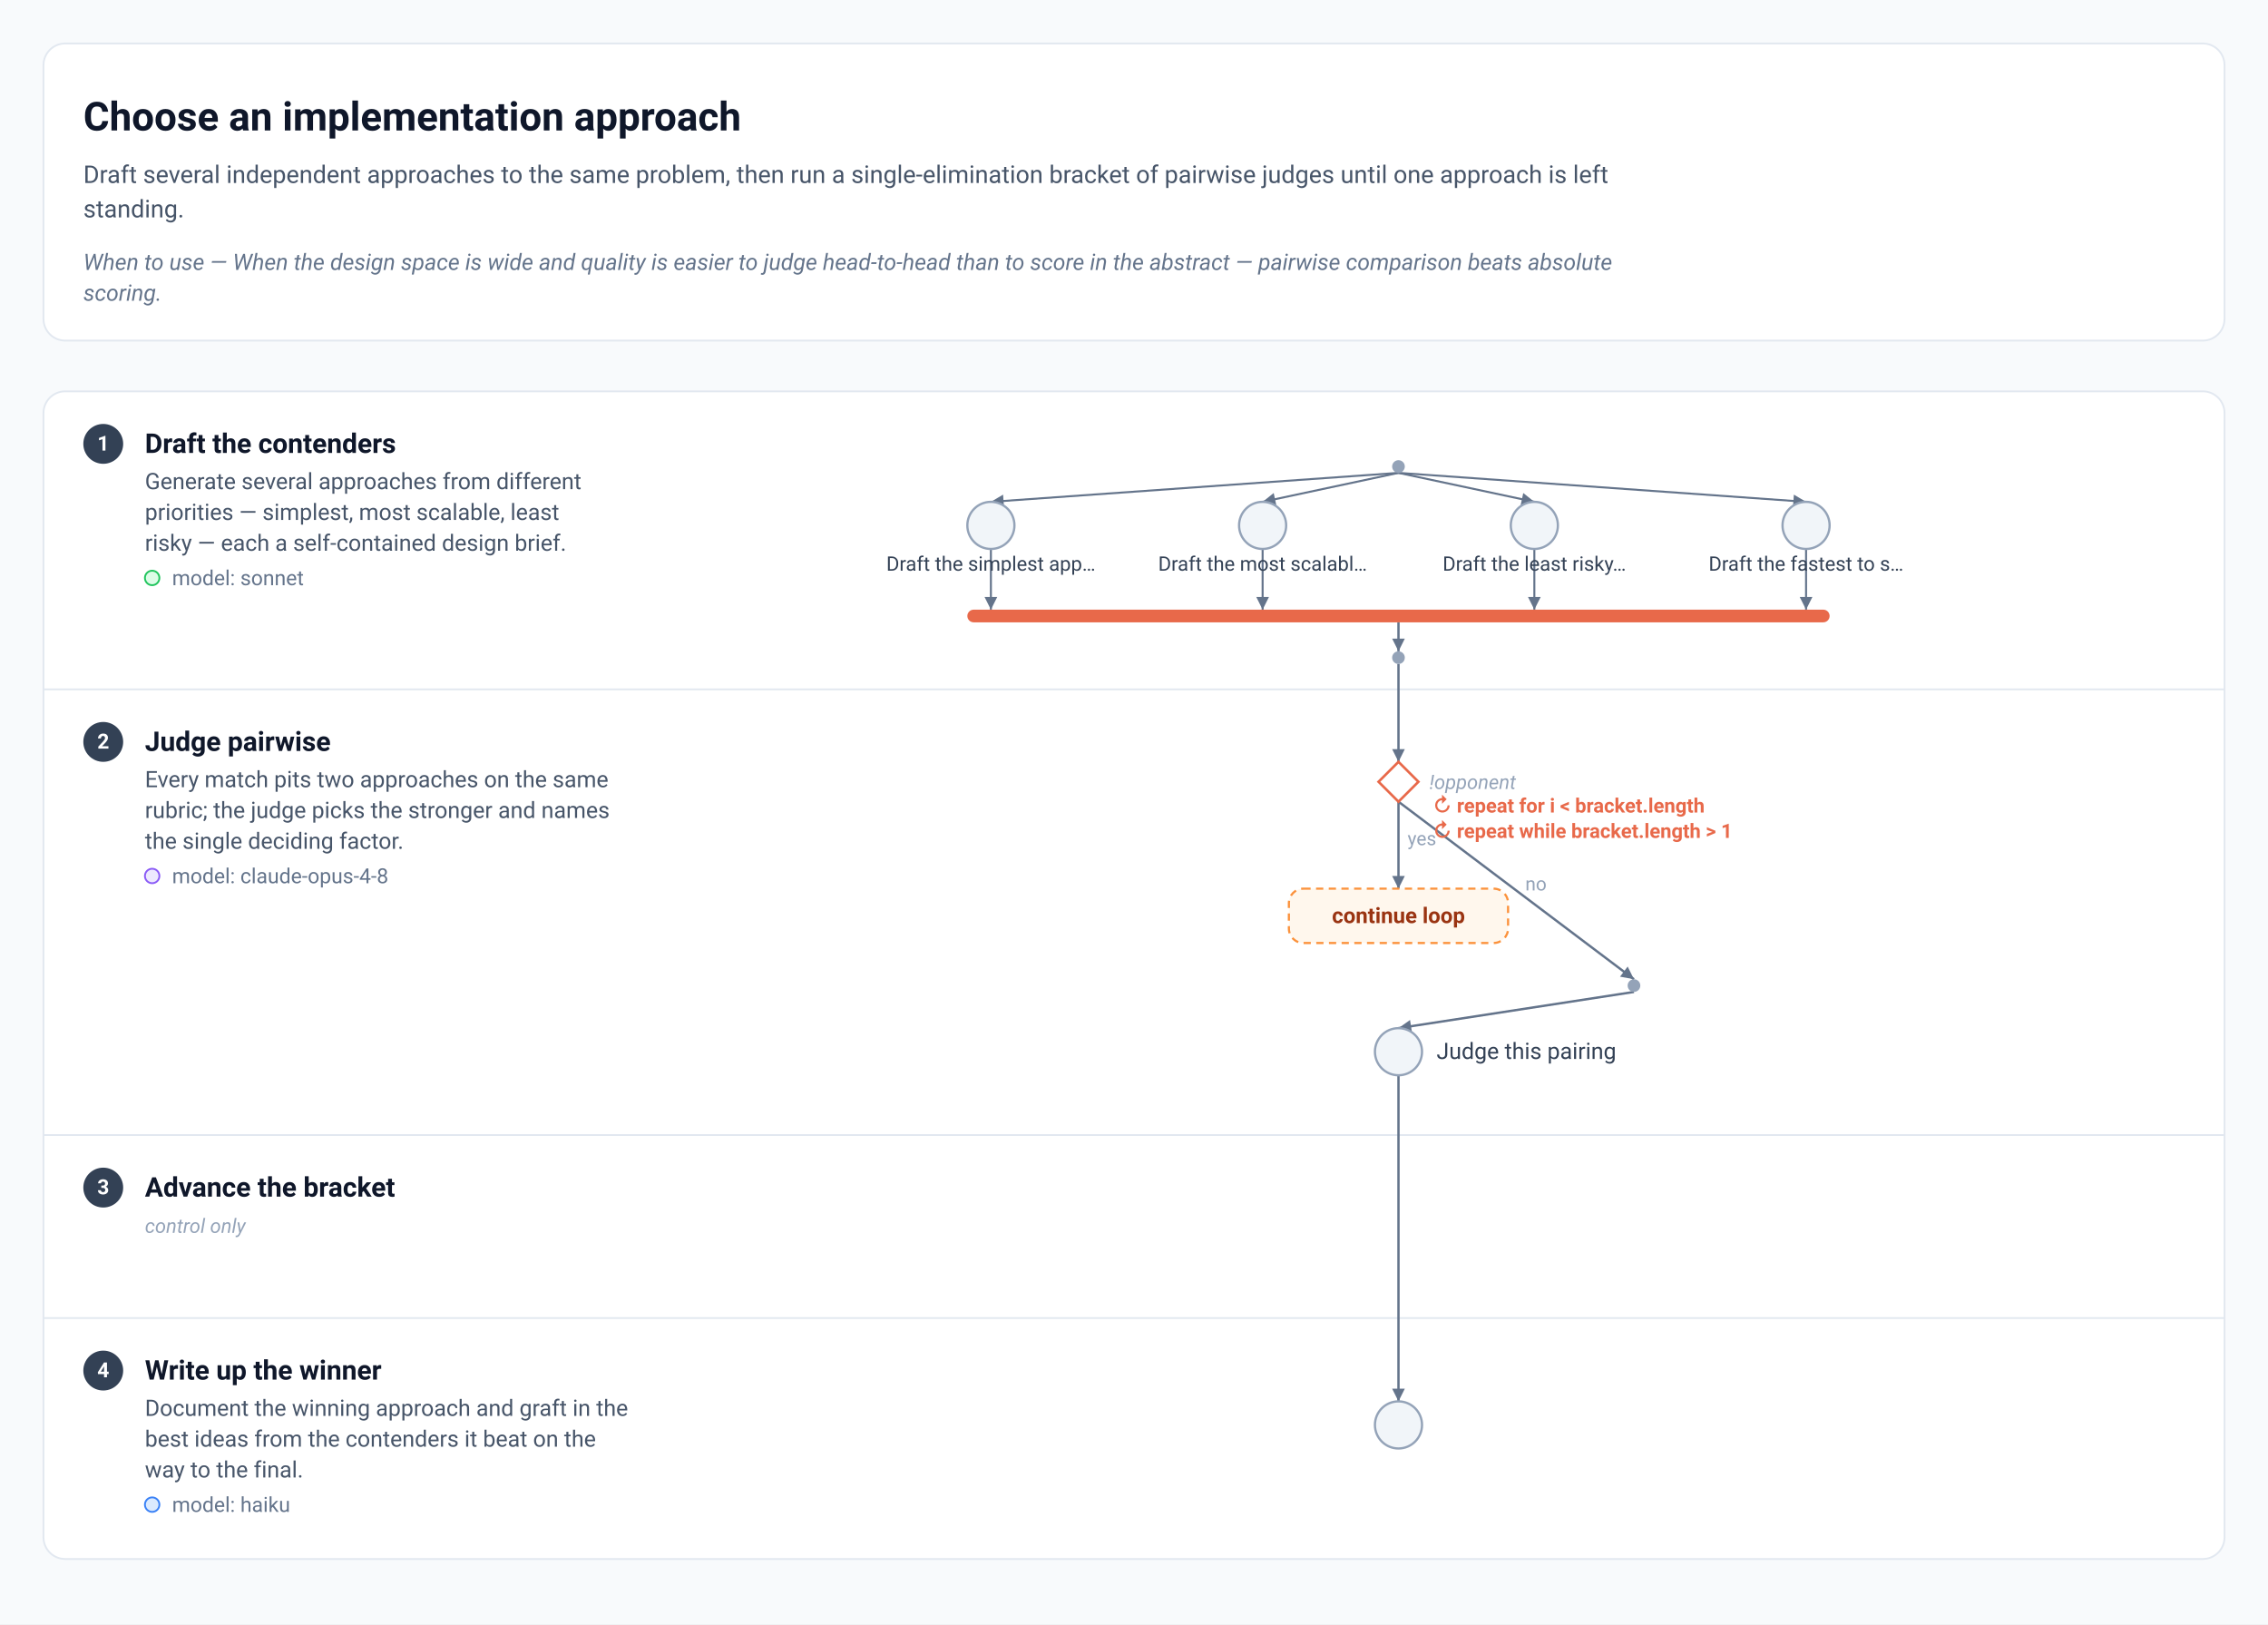
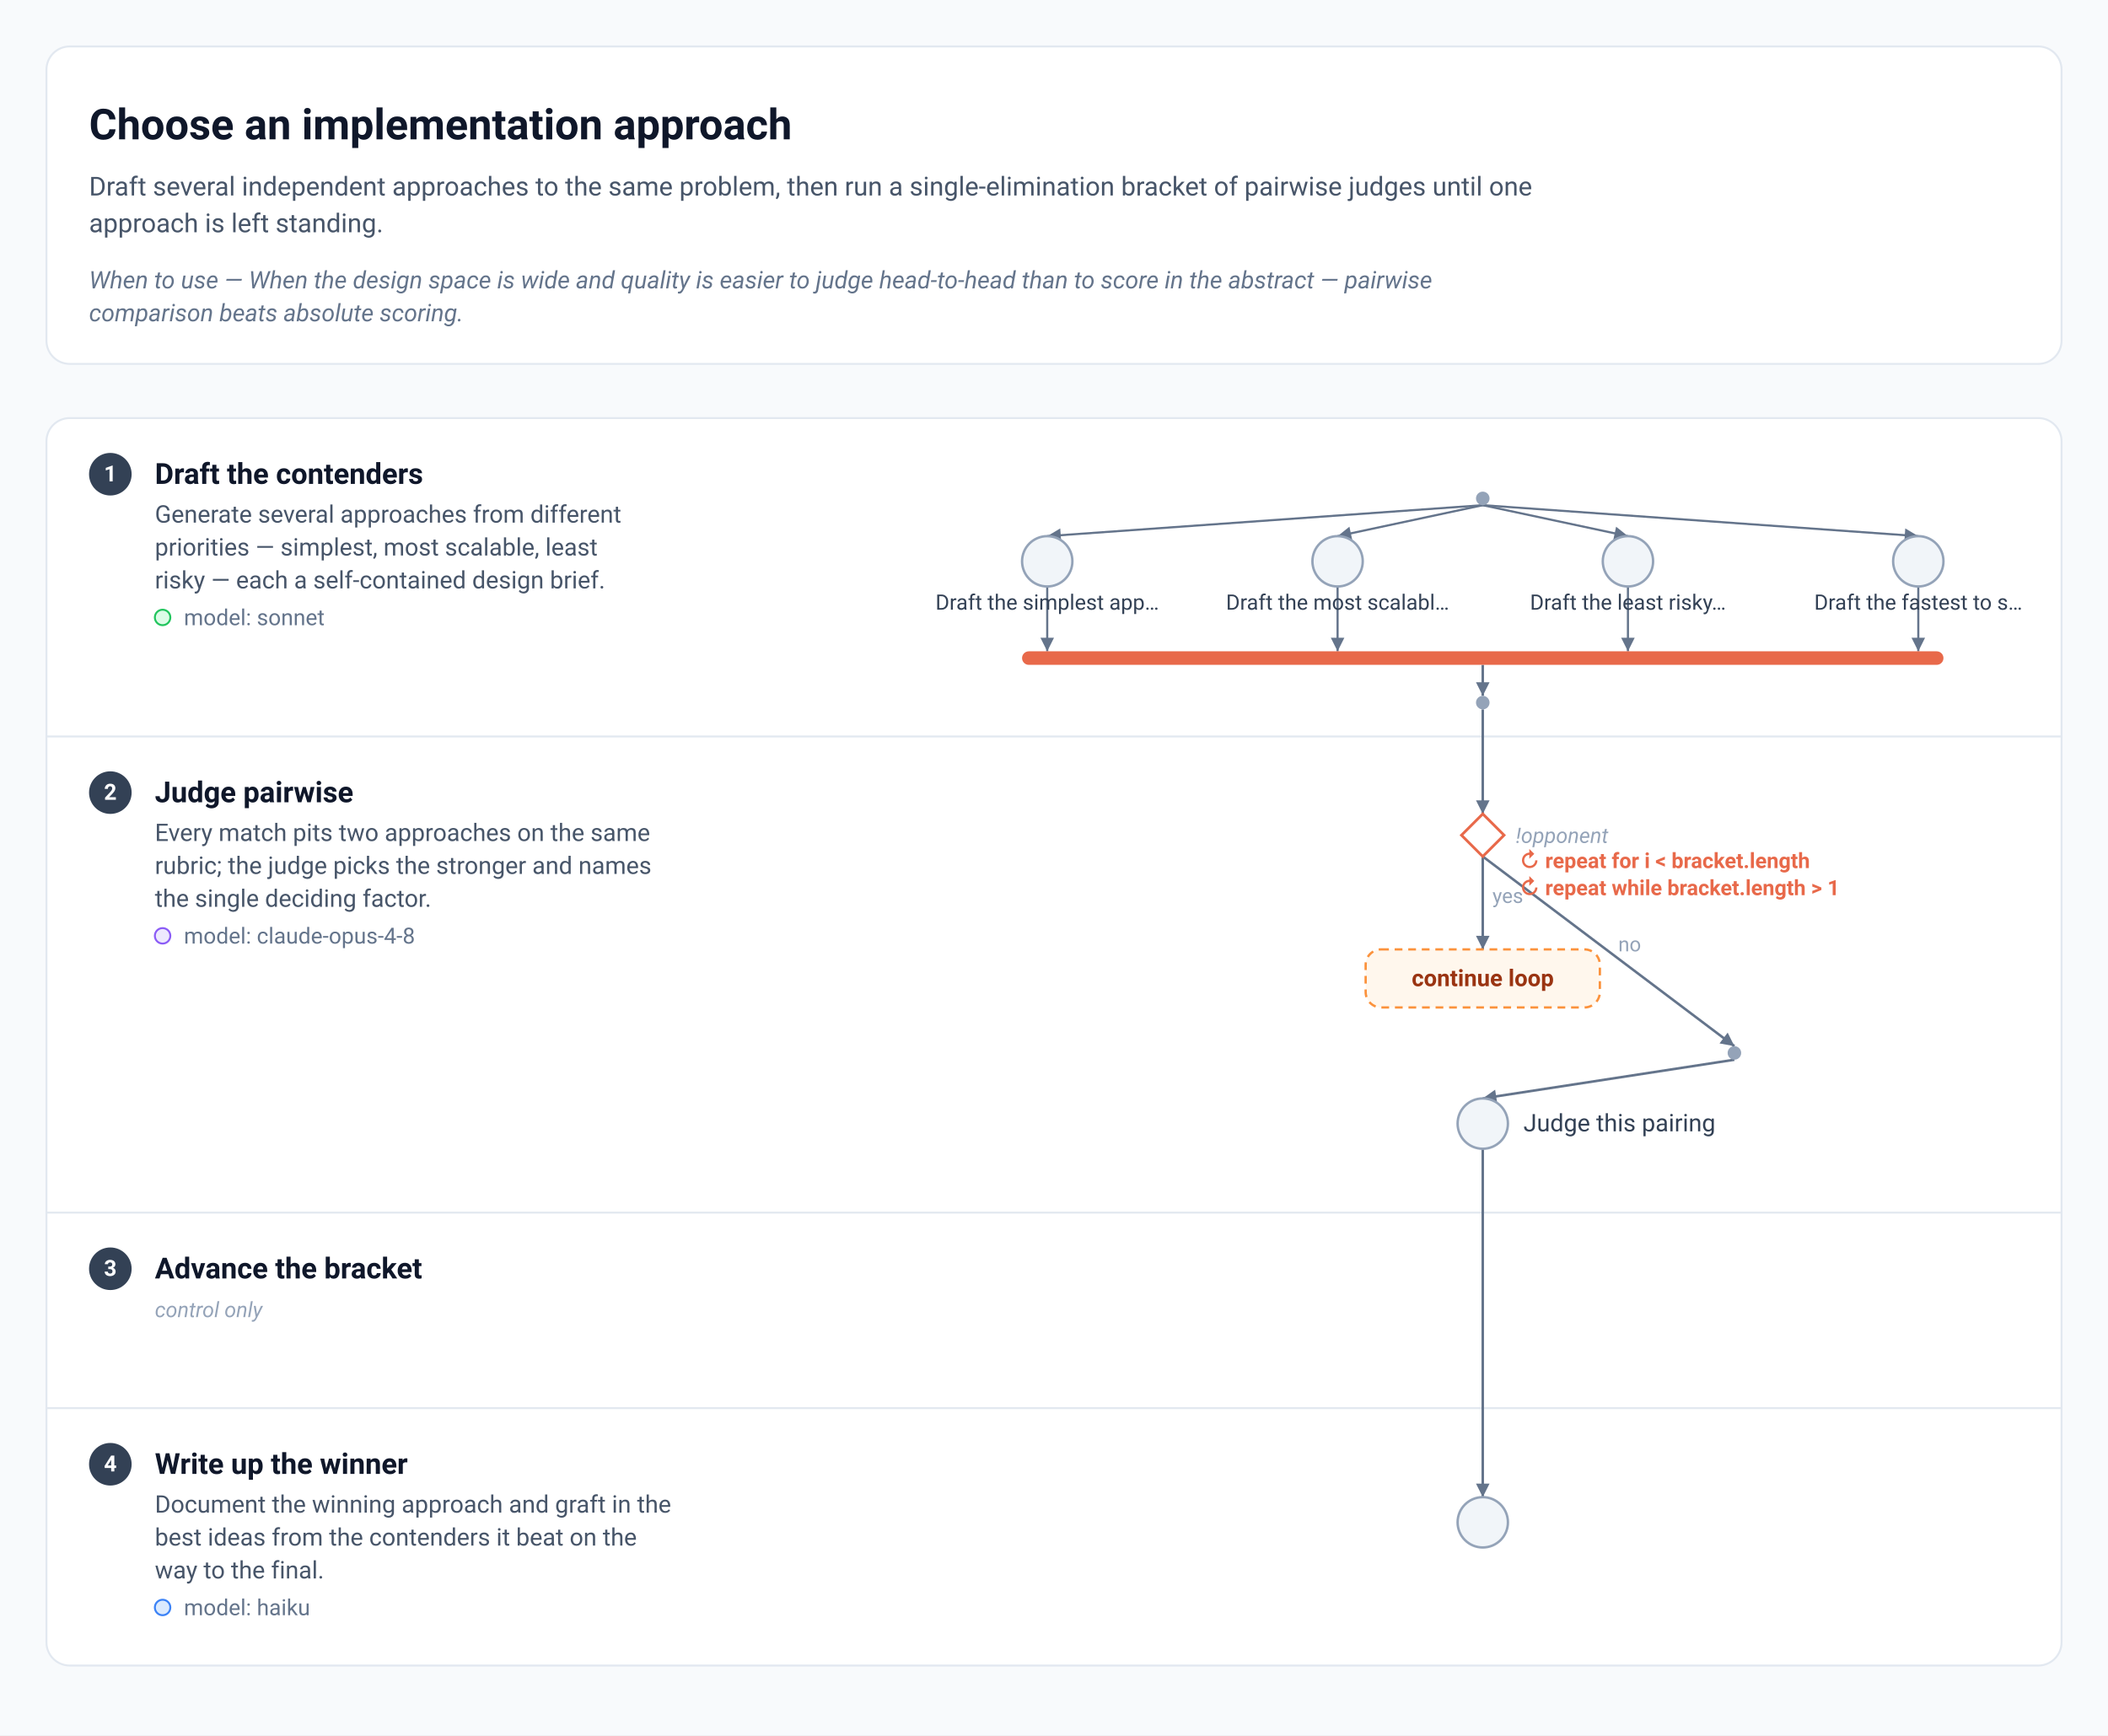
- <svg xmlns="http://www.w3.org/2000/svg" width="1252" height="896.5" viewBox="0 0 1252 896.5" font-family="-apple-system, BlinkMacSystemFont, 'Segoe UI', Roboto, Helvetica, Arial, sans-serif">
-   <rect width="1252" height="896.5" fill="#f8fafc" />
+ <svg xmlns="http://www.w3.org/2000/svg" width="1089" height="896.5" viewBox="0 0 1089 896.5" font-family="-apple-system, BlinkMacSystemFont, 'Segoe UI', Roboto, Helvetica, Arial, sans-serif">
+   <rect width="1089" height="896.5" fill="#f8fafc" />
  <g transform="translate(0 24)">
    <g class="header-card">
-       <rect x="24" y="0" width="1204" height="164" rx="12" fill="#ffffff" stroke="#e2e8f0" stroke-width="1" />
+       <rect x="24" y="0" width="1041" height="164" rx="12" fill="#ffffff" stroke="#e2e8f0" stroke-width="1" />
      <text x="46" y="48" font-size="22" fill="#0f172a" font-weight="700">Choose an implementation approach</text>
-       <text x="46" y="77" font-size="13.5" fill="#475569">Draft several independent approaches to the same problem, then run a single-elimination bracket of pairwise judges until one approach is left</text>
-       <text x="46" y="96" font-size="13.5" fill="#475569">standing.</text>
-       <text x="46" y="125" font-size="12.5" fill="#64748b" font-style="italic">When to use — When the design space is wide and quality is easier to judge head-to-head than to score in the abstract — pairwise comparison beats absolute</text>
-       <text x="46" y="142" font-size="12.5" fill="#64748b" font-style="italic">scoring.</text>
+       <text x="46" y="77" font-size="13.5" fill="#475569">Draft several independent approaches to the same problem, then run a single-elimination bracket of pairwise judges until one</text>
+       <text x="46" y="96" font-size="13.5" fill="#475569">approach is left standing.</text>
+       <text x="46" y="125" font-size="12.5" fill="#64748b" font-style="italic">When to use — When the design space is wide and quality is easier to judge head-to-head than to score in the abstract — pairwise</text>
+       <text x="46" y="142" font-size="12.5" fill="#64748b" font-style="italic">comparison beats absolute scoring.</text>
    </g>
  </g>
  <g transform="translate(0 204)">
-     <rect x="24" y="12" width="1204" height="644.5" rx="12" fill="#ffffff" stroke="#e2e8f0" stroke-width="1" />
+     <rect x="24" y="12" width="1041" height="644.5" rx="12" fill="#ffffff" stroke="#e2e8f0" stroke-width="1" />
    <g class="swimlane" />
    <g class="swimlane">
-       <line x1="24" y1="176.5" x2="1228" y2="176.5" stroke="#e2e8f0" stroke-width="1" />
+       <line x1="24" y1="176.5" x2="1065" y2="176.5" stroke="#e2e8f0" stroke-width="1" />
    </g>
    <g class="swimlane-empty">
-       <line x1="24" y1="422.5" x2="1228" y2="422.5" stroke="#e2e8f0" stroke-width="1" />
+       <line x1="24" y1="422.5" x2="1065" y2="422.5" stroke="#e2e8f0" stroke-width="1" />
    </g>
    <g class="swimlane">
-       <line x1="24" y1="523.5" x2="1228" y2="523.5" stroke="#e2e8f0" stroke-width="1" />
+       <line x1="24" y1="523.5" x2="1065" y2="523.5" stroke="#e2e8f0" stroke-width="1" />
    </g>
    <g transform="translate(0 12)">
      <g class="lane-label">
        <circle cx="57" cy="29" r="11" fill="#334155" />
        <text x="57" y="32.7" font-size="11.5" fill="#ffffff" font-weight="700" text-anchor="middle">1</text>
        <text x="80" y="34" font-size="15" fill="#0f172a" font-weight="700">Draft the contenders</text>
        <text x="80" y="54" font-size="12.5" fill="#475569">Generate several approaches from different</text>
        <text x="80" y="71" font-size="12.5" fill="#475569">priorities — simplest, most scalable, least</text>
        <text x="80" y="88" font-size="12.5" fill="#475569">risky — each a self-contained design brief.</text>
        <circle cx="84" cy="103" r="4" fill="#dcfce7" stroke="#22c55e" stroke-width="1" />
        <text x="95" y="107" font-size="11.5" fill="#64748b">model: sonnet</text>
      </g>
    </g>
    <g transform="translate(0 176.5)">
      <g class="lane-label">
        <circle cx="57" cy="29" r="11" fill="#334155" />
        <text x="57" y="32.7" font-size="11.5" fill="#ffffff" font-weight="700" text-anchor="middle">2</text>
        <text x="80" y="34" font-size="15" fill="#0f172a" font-weight="700">Judge pairwise</text>
        <text x="80" y="54" font-size="12.5" fill="#475569">Every match pits two approaches on the same</text>
        <text x="80" y="71" font-size="12.5" fill="#475569">rubric; the judge picks the stronger and names</text>
        <text x="80" y="88" font-size="12.5" fill="#475569">the single deciding factor.</text>
        <circle cx="84" cy="103" r="4" fill="#ede9fe" stroke="#8b5cf6" stroke-width="1" />
        <text x="95" y="107" font-size="11.5" fill="#64748b">model: claude-opus-4-8</text>
      </g>
    </g>
    <g transform="translate(0 422.5)">
      <g class="lane-label">
        <circle cx="57" cy="29" r="11" fill="#334155" />
        <text x="57" y="32.7" font-size="11.5" fill="#ffffff" font-weight="700" text-anchor="middle">3</text>
        <text x="80" y="34" font-size="15" fill="#0f172a" font-weight="700">Advance the bracket</text>
        <text x="80" y="54" font-size="11" fill="#94a3b8" font-style="italic">control only</text>
      </g>
    </g>
    <g transform="translate(0 523.5)">
      <g class="lane-label">
        <circle cx="57" cy="29" r="11" fill="#334155" />
        <text x="57" y="32.7" font-size="11.5" fill="#ffffff" font-weight="700" text-anchor="middle">4</text>
        <text x="80" y="34" font-size="15" fill="#0f172a" font-weight="700">Write up the winner</text>
        <text x="80" y="54" font-size="12.5" fill="#475569">Document the winning approach and graft in the</text>
        <text x="80" y="71" font-size="12.5" fill="#475569">best ideas from the contenders it beat on the</text>
        <text x="80" y="88" font-size="12.5" fill="#475569">way to the final.</text>
        <circle cx="84" cy="103" r="4" fill="#dbeafe" stroke="#3b82f6" stroke-width="1" />
        <text x="95" y="107" font-size="11.5" fill="#64748b">model: haiku</text>
      </g>
    </g>
-     <g class="topology" transform="translate(468 0)">
+     <g class="topology" transform="translate(462 0)">
      <g class="edge">
        <path d="M 304 57 L 79 73" fill="none" stroke="#64748b" stroke-width="1.1" />
        <polygon points="79,73 85.73,69.01 86.23,75.99" fill="#64748b" />
      </g>
      <g class="edge">
        <path d="M 304 57 L 229 73" fill="none" stroke="#64748b" stroke-width="1.1" />
        <polygon points="229,73 235.12,68.12 236.58,74.96" fill="#64748b" />
      </g>
      <g class="edge">
        <path d="M 304 57 L 379 73" fill="none" stroke="#64748b" stroke-width="1.1" />
        <polygon points="379,73 371.42,74.96 372.88,68.12" fill="#64748b" />
      </g>
      <g class="edge">
        <path d="M 304 57 L 529 73" fill="none" stroke="#64748b" stroke-width="1.1" />
        <polygon points="529,73 521.77,75.99 522.27,69.01" fill="#64748b" />
      </g>
      <g class="edge">
        <path d="M 79 99 L 79 132.5" fill="none" stroke="#64748b" stroke-width="1.1" />
        <polygon points="79,132.5 75.5,125.5 82.5,125.5" fill="#64748b" />
      </g>
      <g class="edge">
        <path d="M 229 99 L 229 132.5" fill="none" stroke="#64748b" stroke-width="1.1" />
        <polygon points="229,132.5 225.5,125.5 232.5,125.5" fill="#64748b" />
      </g>
      <g class="edge">
        <path d="M 379 99 L 379 132.5" fill="none" stroke="#64748b" stroke-width="1.1" />
        <polygon points="379,132.5 375.5,125.5 382.5,125.5" fill="#64748b" />
      </g>
      <g class="edge">
        <path d="M 529 99 L 529 132.5" fill="none" stroke="#64748b" stroke-width="1.1" />
        <polygon points="529,132.5 525.5,125.5 532.5,125.5" fill="#64748b" />
      </g>
      <g class="edge">
        <path d="M 304 139.5 L 304 155.5" fill="none" stroke="#64748b" stroke-width="1.3" />
        <polygon points="304,155.5 300.5,148.5 307.5,148.5" fill="#64748b" />
      </g>
      <g class="edge">
        <path d="M 304 238.5 L 304 286.5" fill="none" stroke="#64748b" stroke-width="1.3" />
        <polygon points="304,286.5 300.5,279.5 307.5,279.5" fill="#64748b" />
        <text x="309" y="262.5" font-size="10.5" fill="#94a3b8">yes</text>
      </g>
      <g class="edge">
        <path d="M 304 238.5 L 434 336.5" fill="none" stroke="#64748b" stroke-width="1.3" />
        <polygon points="434,336.5 426.3,335.08 430.52,329.49" fill="#64748b" />
        <text x="374" y="287.5" font-size="10.5" fill="#94a3b8">no</text>
      </g>
      <g class="edge">
        <path d="M 434 343.5 L 304 363.5" fill="none" stroke="#64748b" stroke-width="1.3" />
        <polygon points="304,363.5 310.39,358.98 311.45,365.89" fill="#64748b" />
      </g>
      <g class="edge">
        <path d="M 304 162.5 L 304 216.5" fill="none" stroke="#64748b" stroke-width="1.3" />
        <polygon points="304,216.5 300.5,209.5 307.5,209.5" fill="#64748b" />
      </g>
      <g class="edge">
        <path d="M 304 389.5 L 304 569.5" fill="none" stroke="#64748b" stroke-width="1.3" />
        <polygon points="304,569.5 300.5,562.5 307.5,562.5" fill="#64748b" />
      </g>
      <circle class="hub" cx="304" cy="53.5" r="3.5" fill="#94a3b8" />
      <g class="agent-node">
        <circle cx="79" cy="86" r="13" fill="#f1f5f9" stroke="#94a3b8" stroke-width="1.25" />
        <text x="79" y="111" font-size="11" fill="#334155" text-anchor="middle">Draft the simplest app…</text>
      </g>
      <g class="agent-node">
        <circle cx="229" cy="86" r="13" fill="#f1f5f9" stroke="#94a3b8" stroke-width="1.25" />
        <text x="229" y="111" font-size="11" fill="#334155" text-anchor="middle">Draft the most scalabl…</text>
      </g>
      <g class="agent-node">
        <circle cx="379" cy="86" r="13" fill="#f1f5f9" stroke="#94a3b8" stroke-width="1.25" />
        <text x="379" y="111" font-size="11" fill="#334155" text-anchor="middle">Draft the least risky…</text>
      </g>
      <g class="agent-node">
        <circle cx="529" cy="86" r="13" fill="#f1f5f9" stroke="#94a3b8" stroke-width="1.25" />
        <text x="529" y="111" font-size="11" fill="#334155" text-anchor="middle">Draft the fastest to s…</text>
      </g>
      <rect class="barrier" x="66" y="132.5" width="476" height="7" rx="3.5" fill="#e8694a" />
      <circle class="hub" cx="304" cy="159" r="3.5" fill="#94a3b8" />
      <g class="decision">
        <polygon points="304,216.5 315,227.5 304,238.5 293,227.5" fill="#ffffff" stroke="#e8694a" stroke-width="1.4" />
        <text x="321" y="231.5" font-size="11" fill="#94a3b8" font-style="italic">!opponent</text>
      </g>
      <g class="control-node">
        <rect class="control-box" x="243.5" y="286.5" width="121" height="30" rx="8" fill="#fff7ed" stroke="#fb923c" stroke-width="1.2" stroke-dasharray="4 3" />
        <text x="304" y="305.5" font-size="12" fill="#9a3412" font-weight="600" text-anchor="middle">continue loop</text>
      </g>
      <circle class="hub" cx="434" cy="340" r="3.5" fill="#94a3b8" />
      <g class="agent-node">
        <circle cx="304" cy="376.5" r="13" fill="#f1f5f9" stroke="#94a3b8" stroke-width="1.25" />
        <text x="325" y="380.5" font-size="12.5" fill="#334155">Judge this pairing</text>
      </g>
      <g class="agent-node">
        <circle cx="304" cy="582.5" r="13" fill="#f1f5f9" stroke="#94a3b8" stroke-width="1.25" />
      </g>
      <g class="loop-badge">
        <text x="323" y="244.5" font-size="11" fill="#e8694a" font-weight="600">↻ repeat for i &lt; bracket.length</text>
      </g>
      <g class="loop-badge">
        <text x="323" y="258.5" font-size="11" fill="#e8694a" font-weight="600">↻ repeat while bracket.length &gt; 1</text>
      </g>
    </g>
  </g>
</svg>
